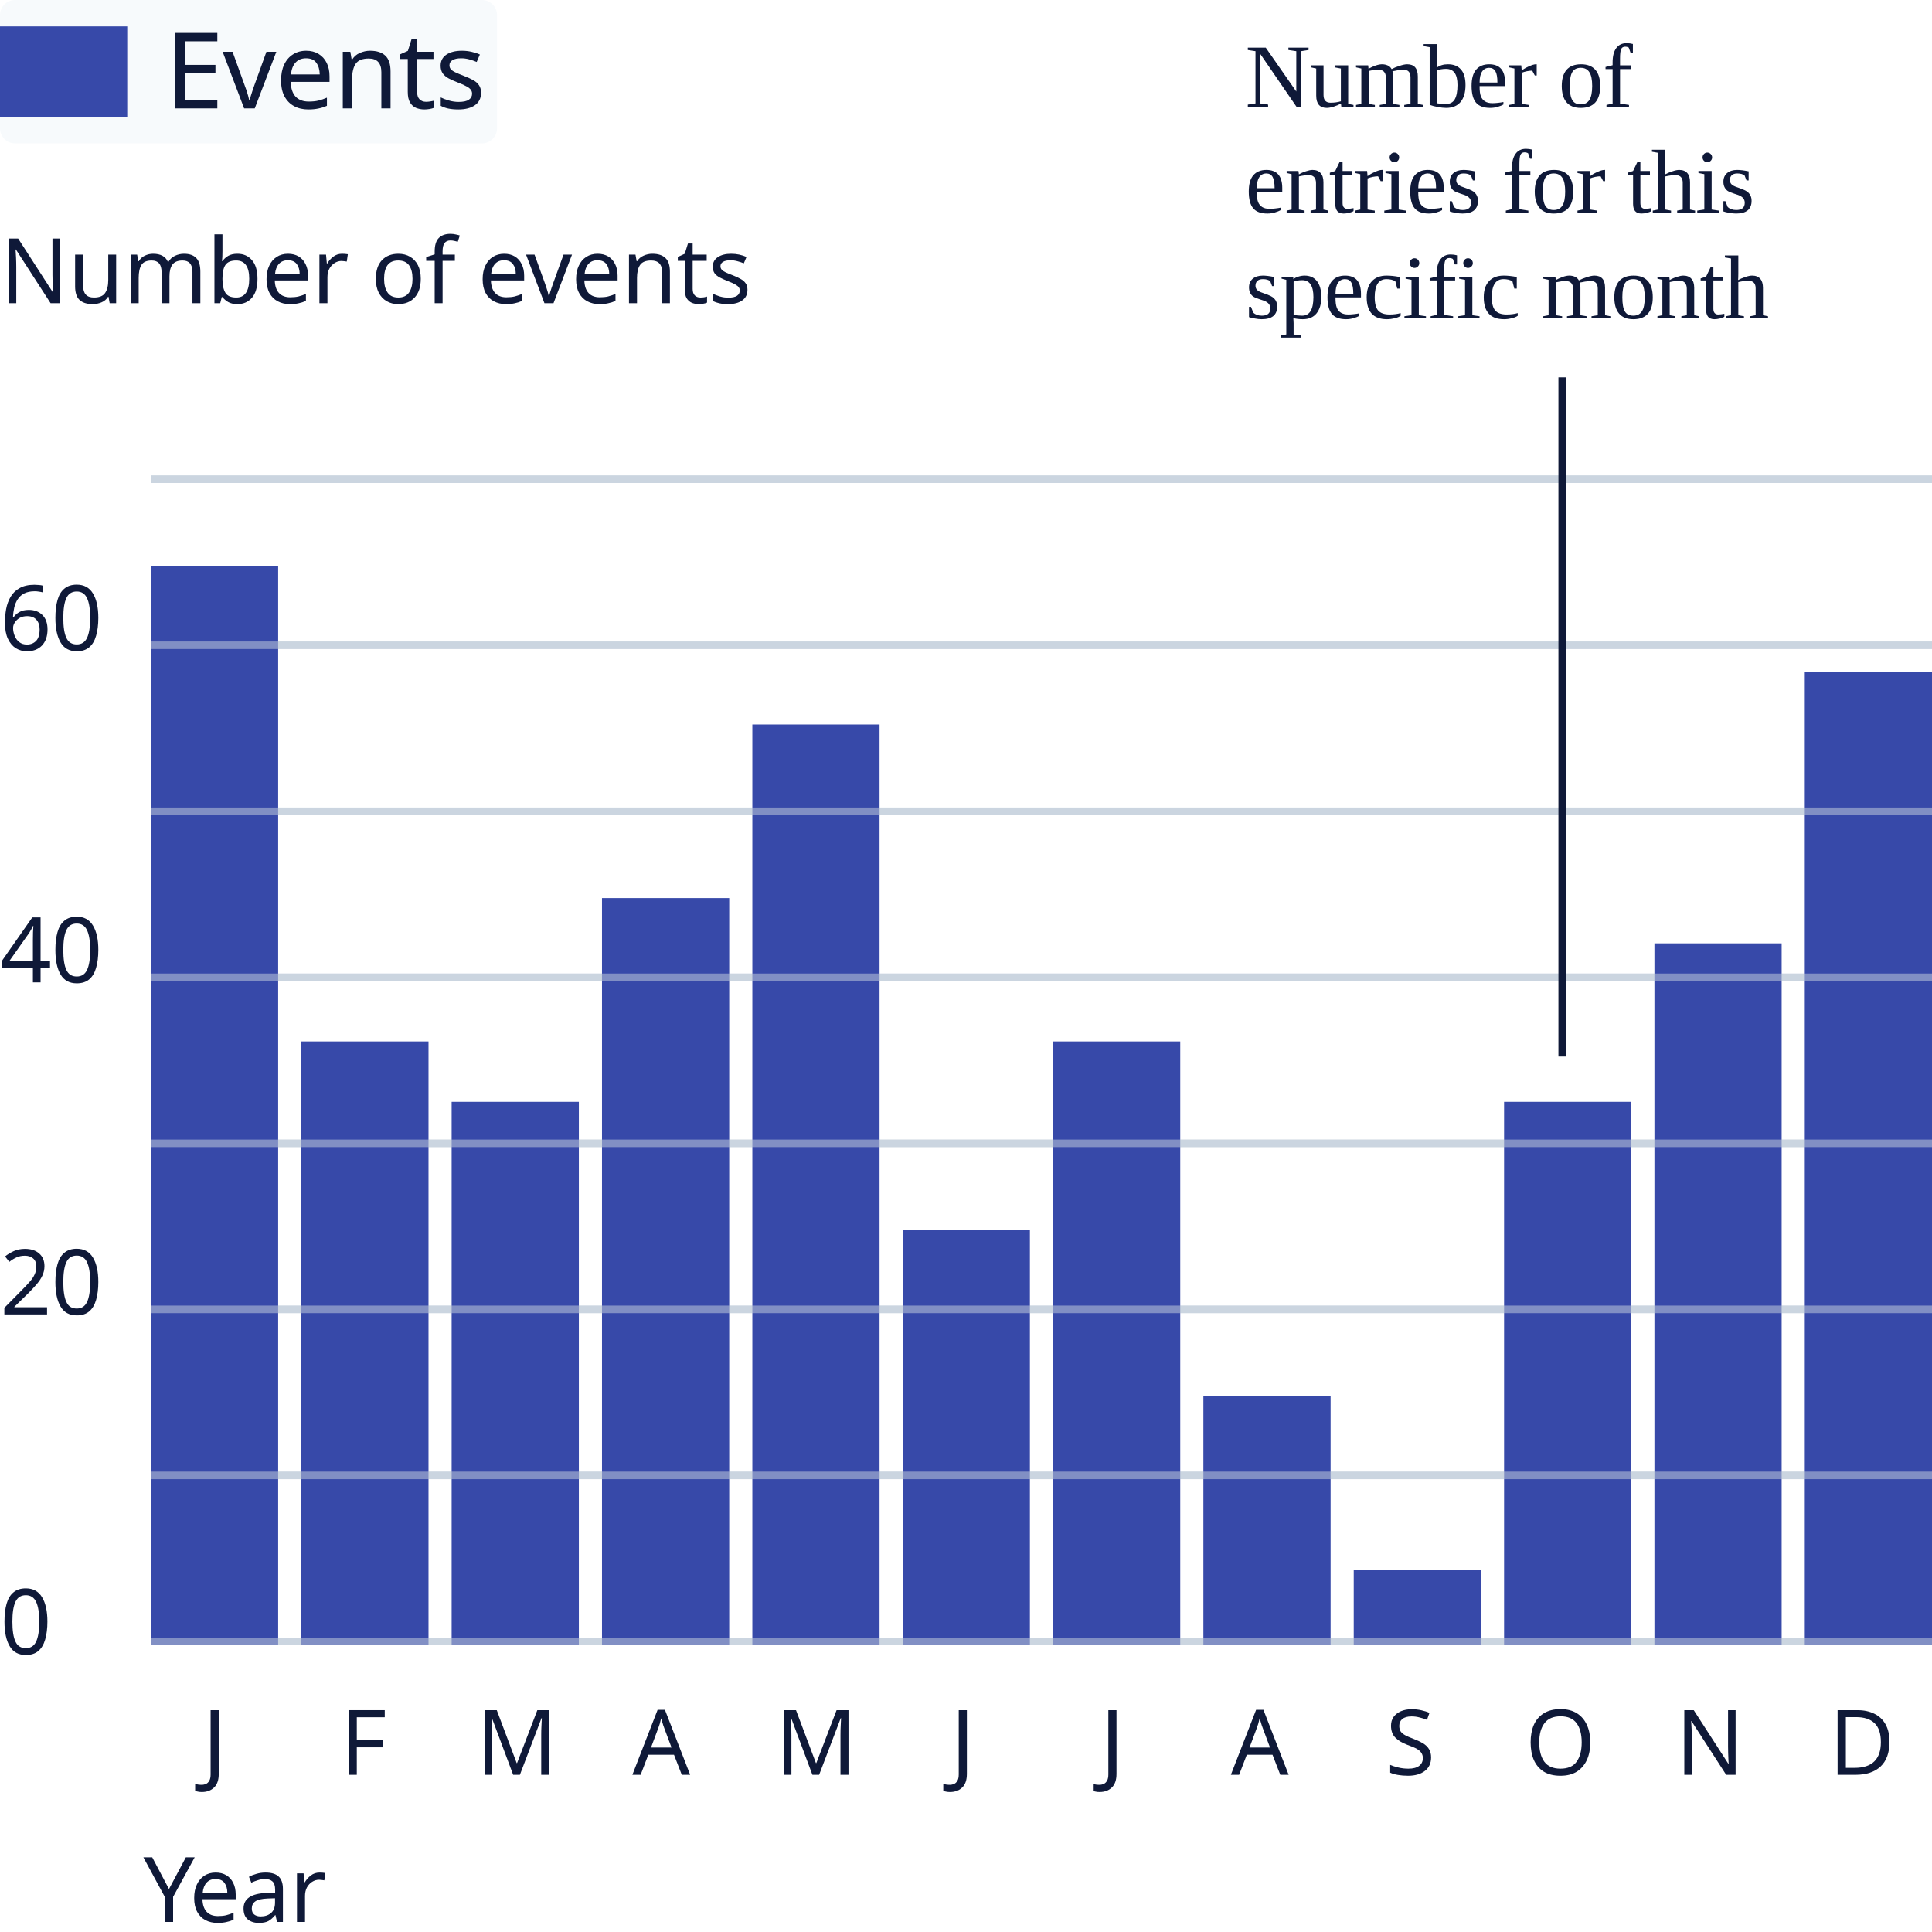
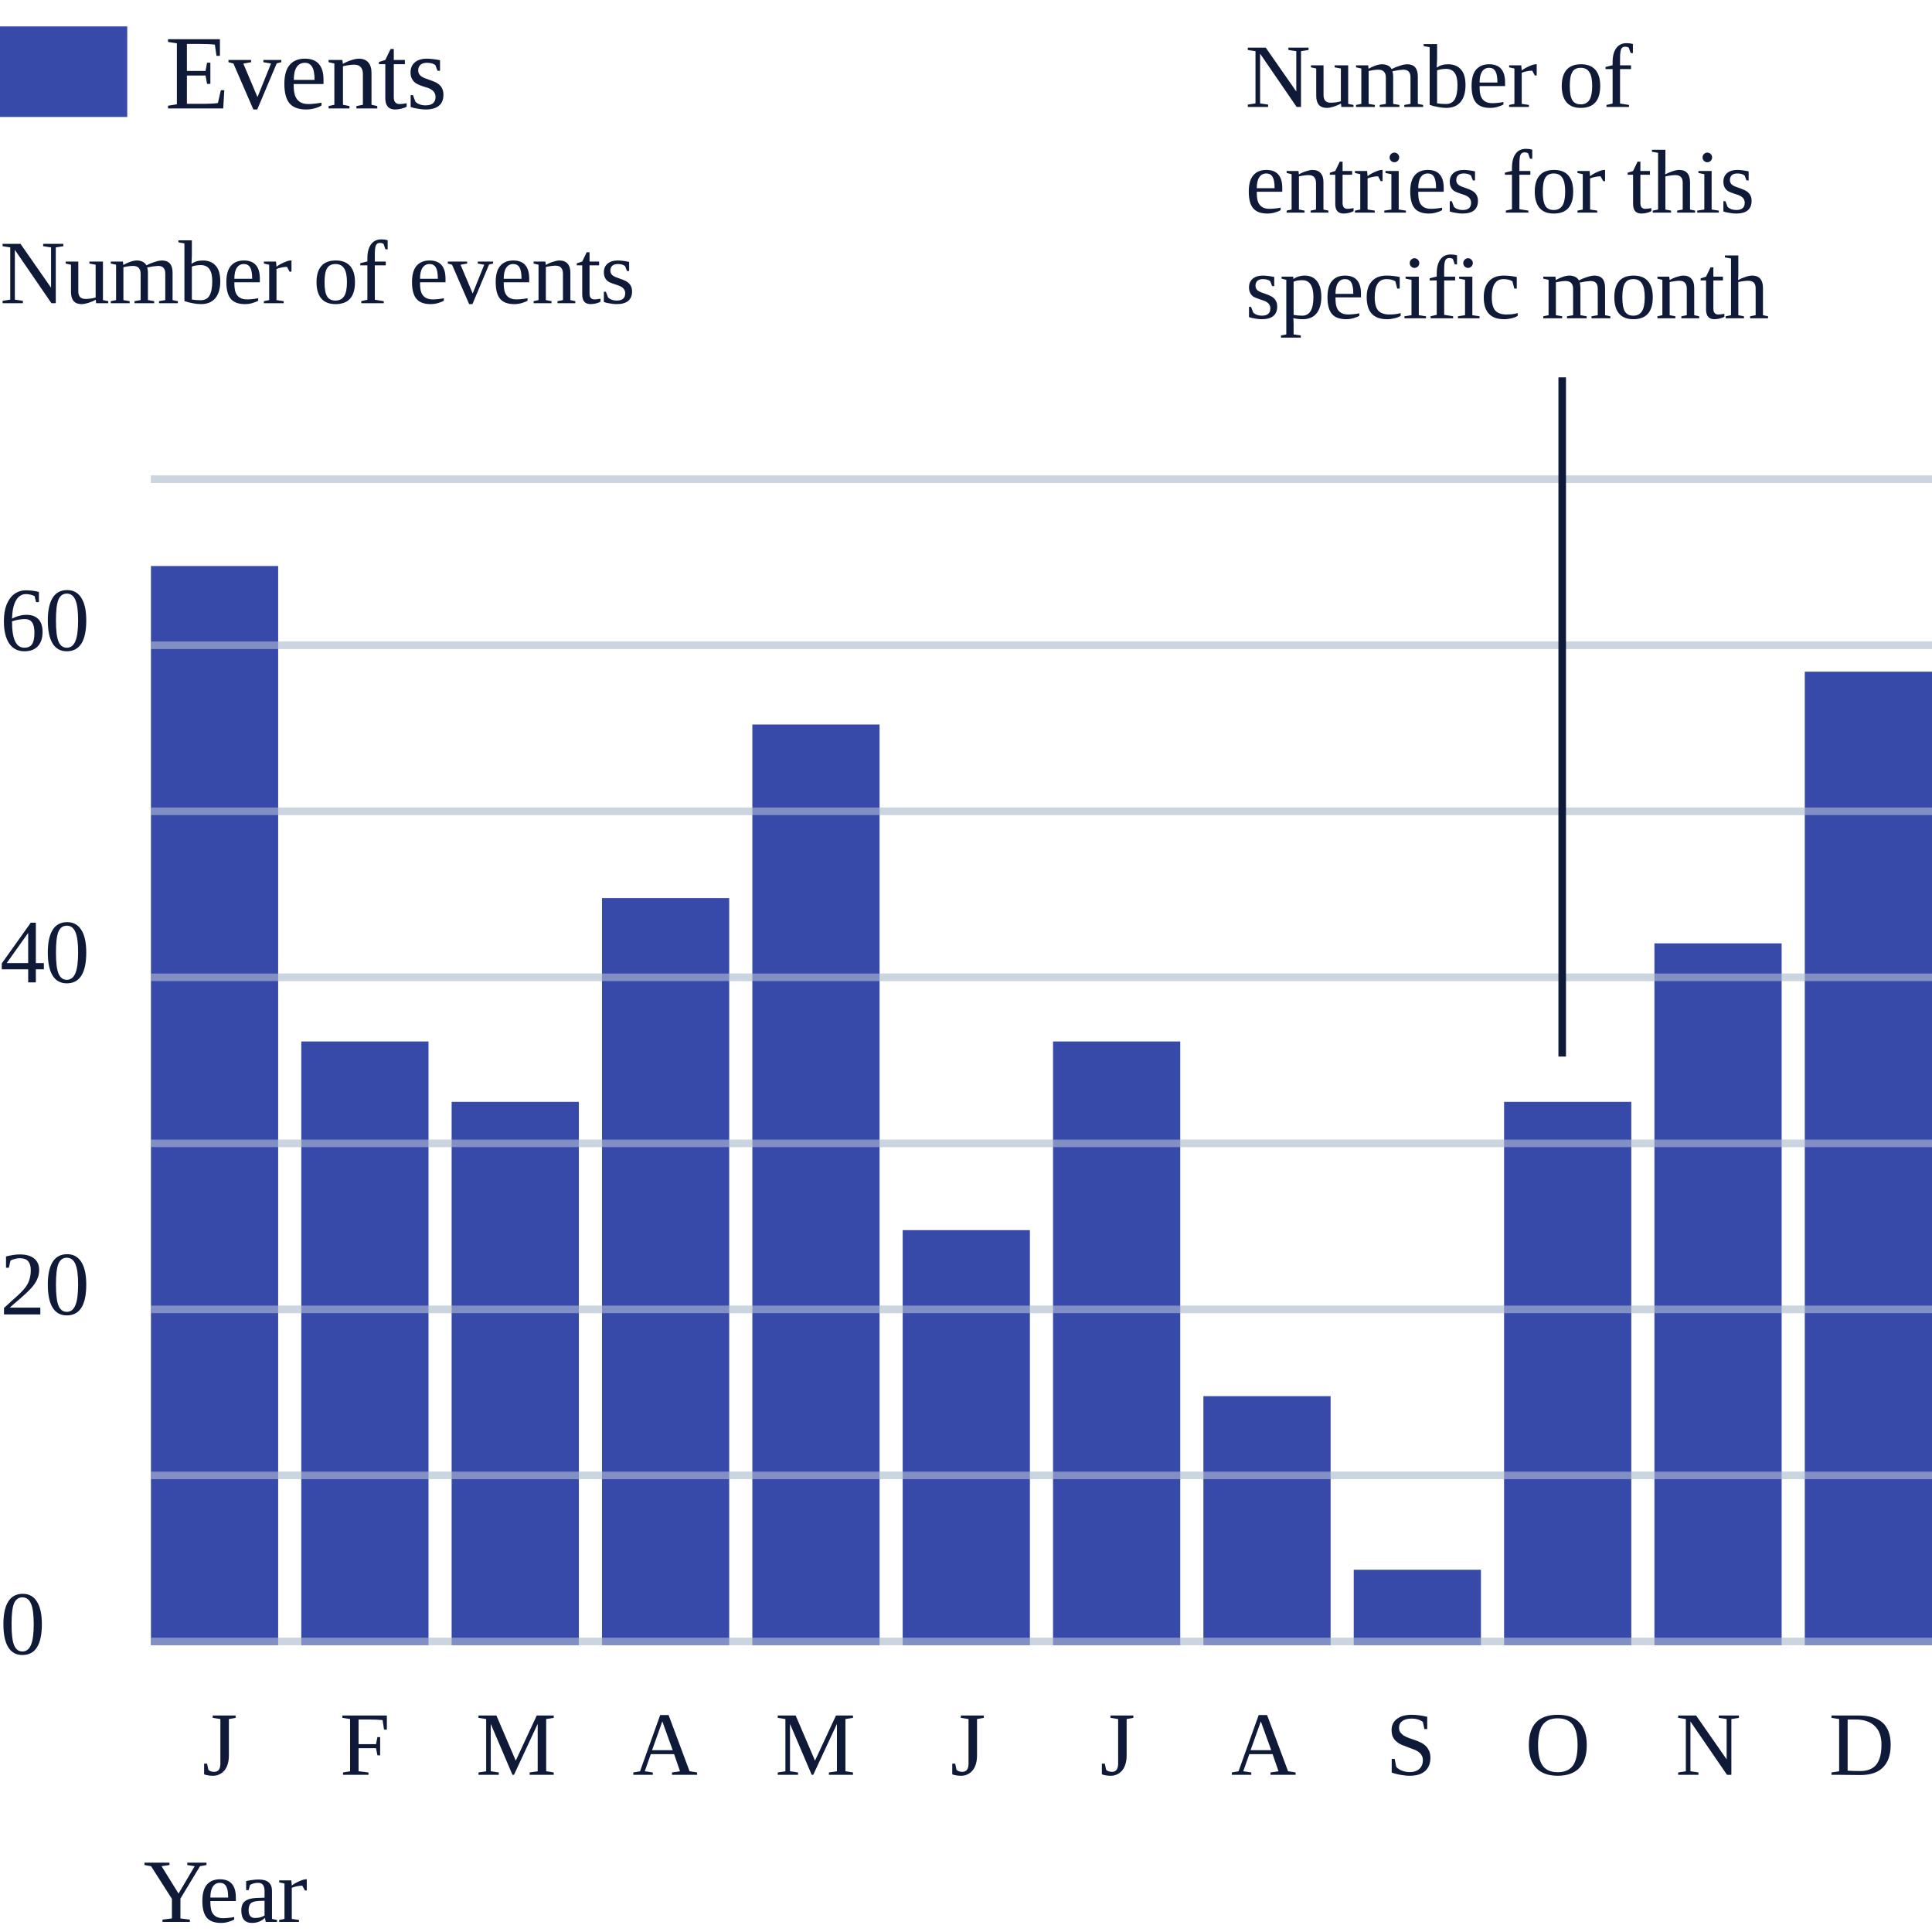
<svg xmlns="http://www.w3.org/2000/svg" width="256" height="256" viewBox="0 0 256 256" fill="none">
  <g id="activitiesBarChart">
    <g id="Horizontal gridlines">
      <line id="Line 304" x1="20" y1="217.5" x2="256" y2="217.5" stroke="#CBD5E0" />
      <line id="Line 295" x1="20" y1="195.5" x2="256" y2="195.5" stroke="#CBD5E0" />
      <line id="Line 301" x1="20" y1="173.5" x2="256" y2="173.5" stroke="#CBD5E0" />
      <line id="Line 296" x1="20" y1="151.5" x2="256" y2="151.5" stroke="#CBD5E0" />
      <line id="Line 302" x1="20" y1="129.5" x2="256" y2="129.5" stroke="#CBD5E0" />
      <line id="Line 297" x1="20" y1="107.5" x2="256" y2="107.5" stroke="#CBD5E0" />
      <line id="Line 306" x1="20" y1="85.5" x2="256" y2="85.5" stroke="#CBD5E0" />
      <line id="Line 307" x1="20" y1="63.5" x2="256" y2="63.5" stroke="#CBD5E0" />
    </g>
    <g id="Bars (vertical)">
      <rect id="Rectangle 939" x="20" y="75" width="16.857" height="143" fill="#3749A9" />
      <rect id="Rectangle 940" x="39.922" y="138" width="16.857" height="80" fill="#3749A9" />
      <rect id="Rectangle 941" x="59.844" y="146" width="16.857" height="72" fill="#3749A9" />
-       <rect id="Rectangle 942" x="79.767" y="119" width="16.857" height="99" fill="#3749A9" />
+       <rect id="Rectangle 942" x="79.766" y="119" width="16.857" height="99" fill="#3749A9" />
      <rect id="Rectangle 943" x="99.689" y="96" width="16.857" height="122" fill="#3749A9" />
      <rect id="Rectangle 944" x="119.61" y="163" width="16.857" height="55" fill="#3749A9" />
      <rect id="Rectangle 945" x="139.532" y="138" width="16.857" height="80" fill="#3749A9" />
-       <rect id="Rectangle 946" x="159.454" y="185" width="16.857" height="33" fill="#3749A9" />
-       <rect id="Rectangle 947" x="179.377" y="208" width="16.857" height="10" fill="#3749A9" />
+       <rect id="Rectangle 946" x="159.455" y="185" width="16.857" height="33" fill="#3749A9" />
+       <rect id="Rectangle 947" x="179.376" y="208" width="16.857" height="10" fill="#3749A9" />
      <rect id="Rectangle 948" x="199.299" y="146" width="16.857" height="72" fill="#3749A9" />
      <rect id="Rectangle 949" x="219.221" y="125" width="16.857" height="93" fill="#3749A9" />
      <rect id="Rectangle 950" x="239.143" y="89" width="16.857" height="129" fill="#3749A9" />
    </g>
    <g id="Horizontal gridlines (transparent)" opacity="0.5">
      <line id="Line 304_2" x1="20" y1="217.5" x2="256" y2="217.5" stroke="#CBD5E0" />
      <line id="Line 295_2" x1="20" y1="195.5" x2="256" y2="195.5" stroke="#CBD5E0" />
      <line id="Line 301_2" x1="20" y1="173.5" x2="256" y2="173.5" stroke="#CBD5E0" />
      <line id="Line 296_2" x1="20" y1="151.5" x2="256" y2="151.5" stroke="#CBD5E0" />
      <line id="Line 302_2" x1="20" y1="129.5" x2="256" y2="129.5" stroke="#CBD5E0" />
      <line id="Line 297_2" x1="20" y1="107.5" x2="256" y2="107.5" stroke="#CBD5E0" />
      <line id="Line 306_2" x1="20" y1="85.5" x2="256" y2="85.5" stroke="#CBD5E0" />
      <line id="Line 307_2" x1="20" y1="63.5" x2="256" y2="63.5" stroke="#CBD5E0" />
    </g>
    <g id="y axis: Entries">
-       <text id="bold1" fill="#0F1938" xml:space="preserve" style="white-space: pre" font-family="Jost" font-size="12" font-weight="500" letter-spacing="-0.01em">
+       <text id="bold1" fill="#0F1938" xml:space="preserve" style="white-space: pre" font-family="Jost*" font-size="12" letter-spacing="-0.01em">
        <tspan x="0" y="40.17">Number of events</tspan>
      </text>
-       <text id="20" fill="#0F1938" xml:space="preserve" style="white-space: pre" font-family="Jost" font-size="12" font-weight="500" letter-spacing="-0.01em">
+       <text id="20" fill="#0F1938" xml:space="preserve" style="white-space: pre" font-family="Jost*" font-size="12" letter-spacing="-0.01em">
        <tspan x="0" y="174.17">20</tspan>
      </text>
-       <text id="0" fill="#0F1938" xml:space="preserve" style="white-space: pre" font-family="Jost" font-size="12" font-weight="500" letter-spacing="-0.01em">
+       <text id="0" fill="#0F1938" xml:space="preserve" style="white-space: pre" font-family="Jost*" font-size="12" letter-spacing="-0.01em">
        <tspan x="0" y="219.17">0</tspan>
      </text>
-       <text id="40" fill="#0F1938" xml:space="preserve" style="white-space: pre" font-family="Jost" font-size="12" font-weight="500" letter-spacing="-0.01em">
+       <text id="40" fill="#0F1938" xml:space="preserve" style="white-space: pre" font-family="Jost*" font-size="12" letter-spacing="-0.01em">
        <tspan x="0" y="130.17">40</tspan>
      </text>
-       <text id="60" fill="#0F1938" xml:space="preserve" style="white-space: pre" font-family="Jost" font-size="12" font-weight="500" letter-spacing="-0.01em">
+       <text id="60" fill="#0F1938" xml:space="preserve" style="white-space: pre" font-family="Jost*" font-size="12" letter-spacing="-0.01em">
        <tspan x="0" y="86.17">60</tspan>
      </text>
    </g>
    <g id="x axis: Months">
-       <text id="bold2" fill="#0F1938" xml:space="preserve" style="white-space: pre" font-family="Jost" font-size="12" font-weight="500" letter-spacing="-0.01em">
+       <text id="bold2" fill="#0F1938" xml:space="preserve" style="white-space: pre" font-family="Jost*" font-size="12" letter-spacing="-0.01em">
        <tspan x="19" y="254.67">Year</tspan>
      </text>
-       <text id="boldJan" fill="#0F1938" xml:space="preserve" style="white-space: pre" font-family="Jost" font-size="12" font-weight="500" letter-spacing="-0.01em">
+       <text id="boldJan" fill="#0F1938" xml:space="preserve" style="white-space: pre" font-family="Jost*" font-size="12" letter-spacing="-0.01em">
        <tspan x="26.798" y="235.17">J</tspan>
      </text>
-       <text id="boldFeb" fill="#0F1938" xml:space="preserve" style="white-space: pre" font-family="Jost" font-size="12" font-weight="500" letter-spacing="-0.01em">
+       <text id="boldFeb" fill="#0F1938" xml:space="preserve" style="white-space: pre" font-family="Jost*" font-size="12" letter-spacing="-0.01em">
        <tspan x="45.029" y="235.17">F</tspan>
      </text>
-       <text id="boldMar" fill="#0F1938" xml:space="preserve" style="white-space: pre" font-family="Jost" font-size="12" font-weight="500" letter-spacing="-0.01em">
+       <text id="boldMar" fill="#0F1938" xml:space="preserve" style="white-space: pre" font-family="Jost*" font-size="12" letter-spacing="-0.01em">
        <tspan x="63.058" y="235.17">M</tspan>
      </text>
-       <text id="boldApr" fill="#0F1938" xml:space="preserve" style="white-space: pre" font-family="Jost" font-size="12" font-weight="500" letter-spacing="-0.01em">
-         <tspan x="83.793" y="235.17">A</tspan>
+       <text id="boldApr" fill="#0F1938" xml:space="preserve" style="white-space: pre" font-family="Jost*" font-size="12" letter-spacing="-0.01em">
+         <tspan x="83.792" y="235.17">A</tspan>
      </text>
-       <text id="boldMay" fill="#0F1938" xml:space="preserve" style="white-space: pre" font-family="Jost" font-size="12" font-weight="500" letter-spacing="-0.01em">
+       <text id="boldMay" fill="#0F1938" xml:space="preserve" style="white-space: pre" font-family="Jost*" font-size="12" letter-spacing="-0.01em">
        <tspan x="102.71" y="235.17">M</tspan>
      </text>
-       <text id="boldJun" fill="#0F1938" xml:space="preserve" style="white-space: pre" font-family="Jost" font-size="12" font-weight="500" letter-spacing="-0.01em">
+       <text id="boldJun" fill="#0F1938" xml:space="preserve" style="white-space: pre" font-family="Jost*" font-size="12" letter-spacing="-0.01em">
        <tspan x="125.929" y="235.17">J</tspan>
      </text>
-       <text id="boldJul" fill="#0F1938" xml:space="preserve" style="white-space: pre" font-family="Jost" font-size="12" font-weight="500" letter-spacing="-0.01em">
-         <tspan x="145.754" y="235.17">J</tspan>
+       <text id="boldJul" fill="#0F1938" xml:space="preserve" style="white-space: pre" font-family="Jost*" font-size="12" letter-spacing="-0.01em">
+         <tspan x="145.755" y="235.17">J</tspan>
      </text>
-       <text id="boldAug" fill="#0F1938" xml:space="preserve" style="white-space: pre" font-family="Jost" font-size="12" font-weight="500" letter-spacing="-0.01em">
-         <tspan x="163.096" y="235.17">A</tspan>
+       <text id="boldAug" fill="#0F1938" xml:space="preserve" style="white-space: pre" font-family="Jost*" font-size="12" letter-spacing="-0.01em">
+         <tspan x="163.097" y="235.17">A</tspan>
      </text>
-       <text id="boldSep" fill="#0F1938" xml:space="preserve" style="white-space: pre" font-family="Jost" font-size="12" font-weight="500" letter-spacing="-0.01em">
-         <tspan x="183.596" y="235.17">S</tspan>
+       <text id="boldSep" fill="#0F1938" xml:space="preserve" style="white-space: pre" font-family="Jost*" font-size="12" letter-spacing="-0.01em">
+         <tspan x="183.597" y="235.17">S</tspan>
      </text>
-       <text id="boldOct" fill="#0F1938" xml:space="preserve" style="white-space: pre" font-family="Jost" font-size="12" font-weight="500" letter-spacing="-0.01em">
+       <text id="boldOct" fill="#0F1938" xml:space="preserve" style="white-space: pre" font-family="Jost*" font-size="12" letter-spacing="-0.01em">
        <tspan x="202.081" y="235.17">O</tspan>
      </text>
-       <text id="boldNov" fill="#0F1938" xml:space="preserve" style="white-space: pre" font-family="Jost" font-size="12" font-weight="500" letter-spacing="-0.01em">
+       <text id="boldNov" fill="#0F1938" xml:space="preserve" style="white-space: pre" font-family="Jost*" font-size="12" letter-spacing="-0.01em">
        <tspan x="222.024" y="235.17">N</tspan>
      </text>
-       <text id="boldDec" fill="#0F1938" xml:space="preserve" style="white-space: pre" font-family="Jost" font-size="12" font-weight="500" letter-spacing="-0.01em">
+       <text id="boldDec" fill="#0F1938" xml:space="preserve" style="white-space: pre" font-family="Jost*" font-size="12" letter-spacing="-0.01em">
        <tspan x="242.336" y="235.17">D</tspan>
      </text>
    </g>
    <g id="Label">
      <g id="Label_2">
-         <rect width="65.86" height="19" rx="2" fill="#F7FAFC" />
        <rect id="Rectangle 924" y="3.5" width="16.86" height="12" fill="#3749A9" />
-         <text id="bigbold1" fill="#0F1938" xml:space="preserve" style="white-space: pre" font-family="Jost" font-size="14" font-weight="500" letter-spacing="-0.01em">
-           <tspan x="21.86" y="14.365">Events                   </tspan>
+         <text id="bigbold1" fill="#0F1938" xml:space="preserve" style="white-space: pre" font-family="Jost*" font-size="14" letter-spacing="-0.01em">
+           <tspan x="21.86" y="14.365">Events      </tspan>
        </text>
      </g>
    </g>
    <text id="text1" fill="#0F1938" xml:space="preserve" style="white-space: pre" font-family="Jost*" font-size="12" letter-spacing="-0.01em">
      <tspan x="165" y="14.17">Number of </tspan>
      <tspan x="165" y="28.17">entries for this </tspan>
      <tspan x="165" y="42.17">specific month</tspan>
    </text>
    <path id="Line 165" d="M207 140L207 50" stroke="#0F1938" />
  </g>
</svg>
